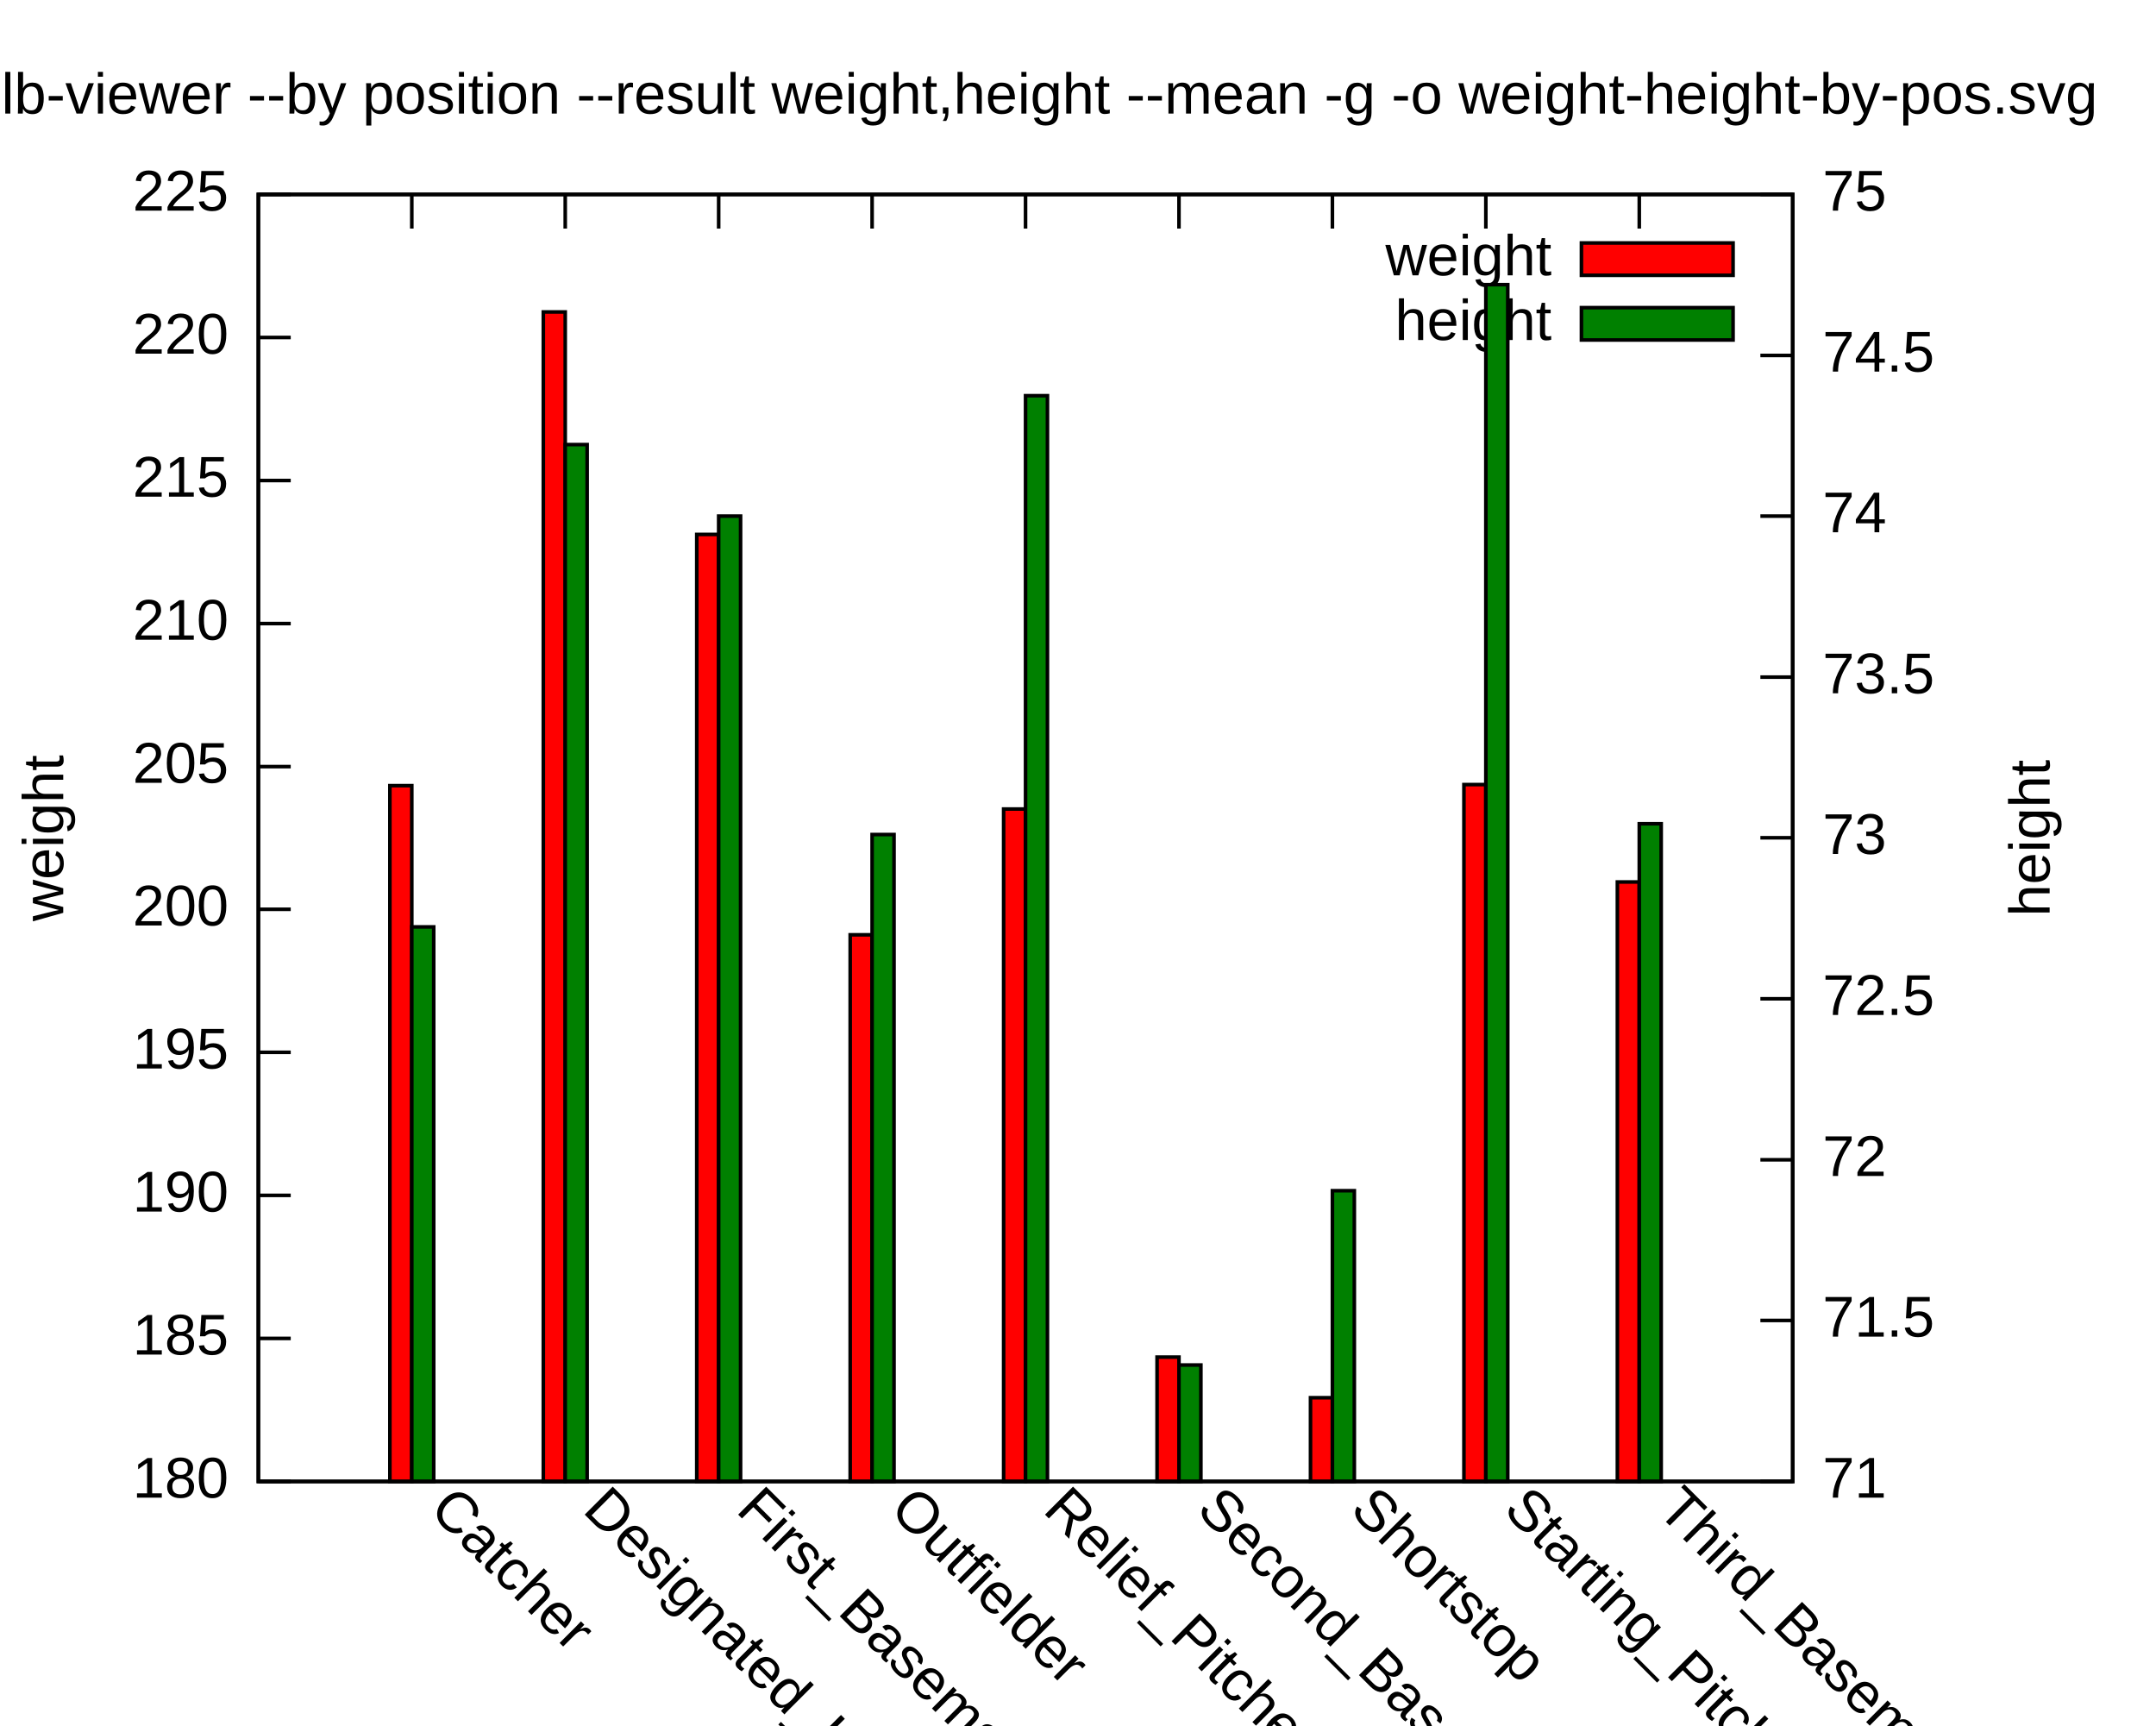
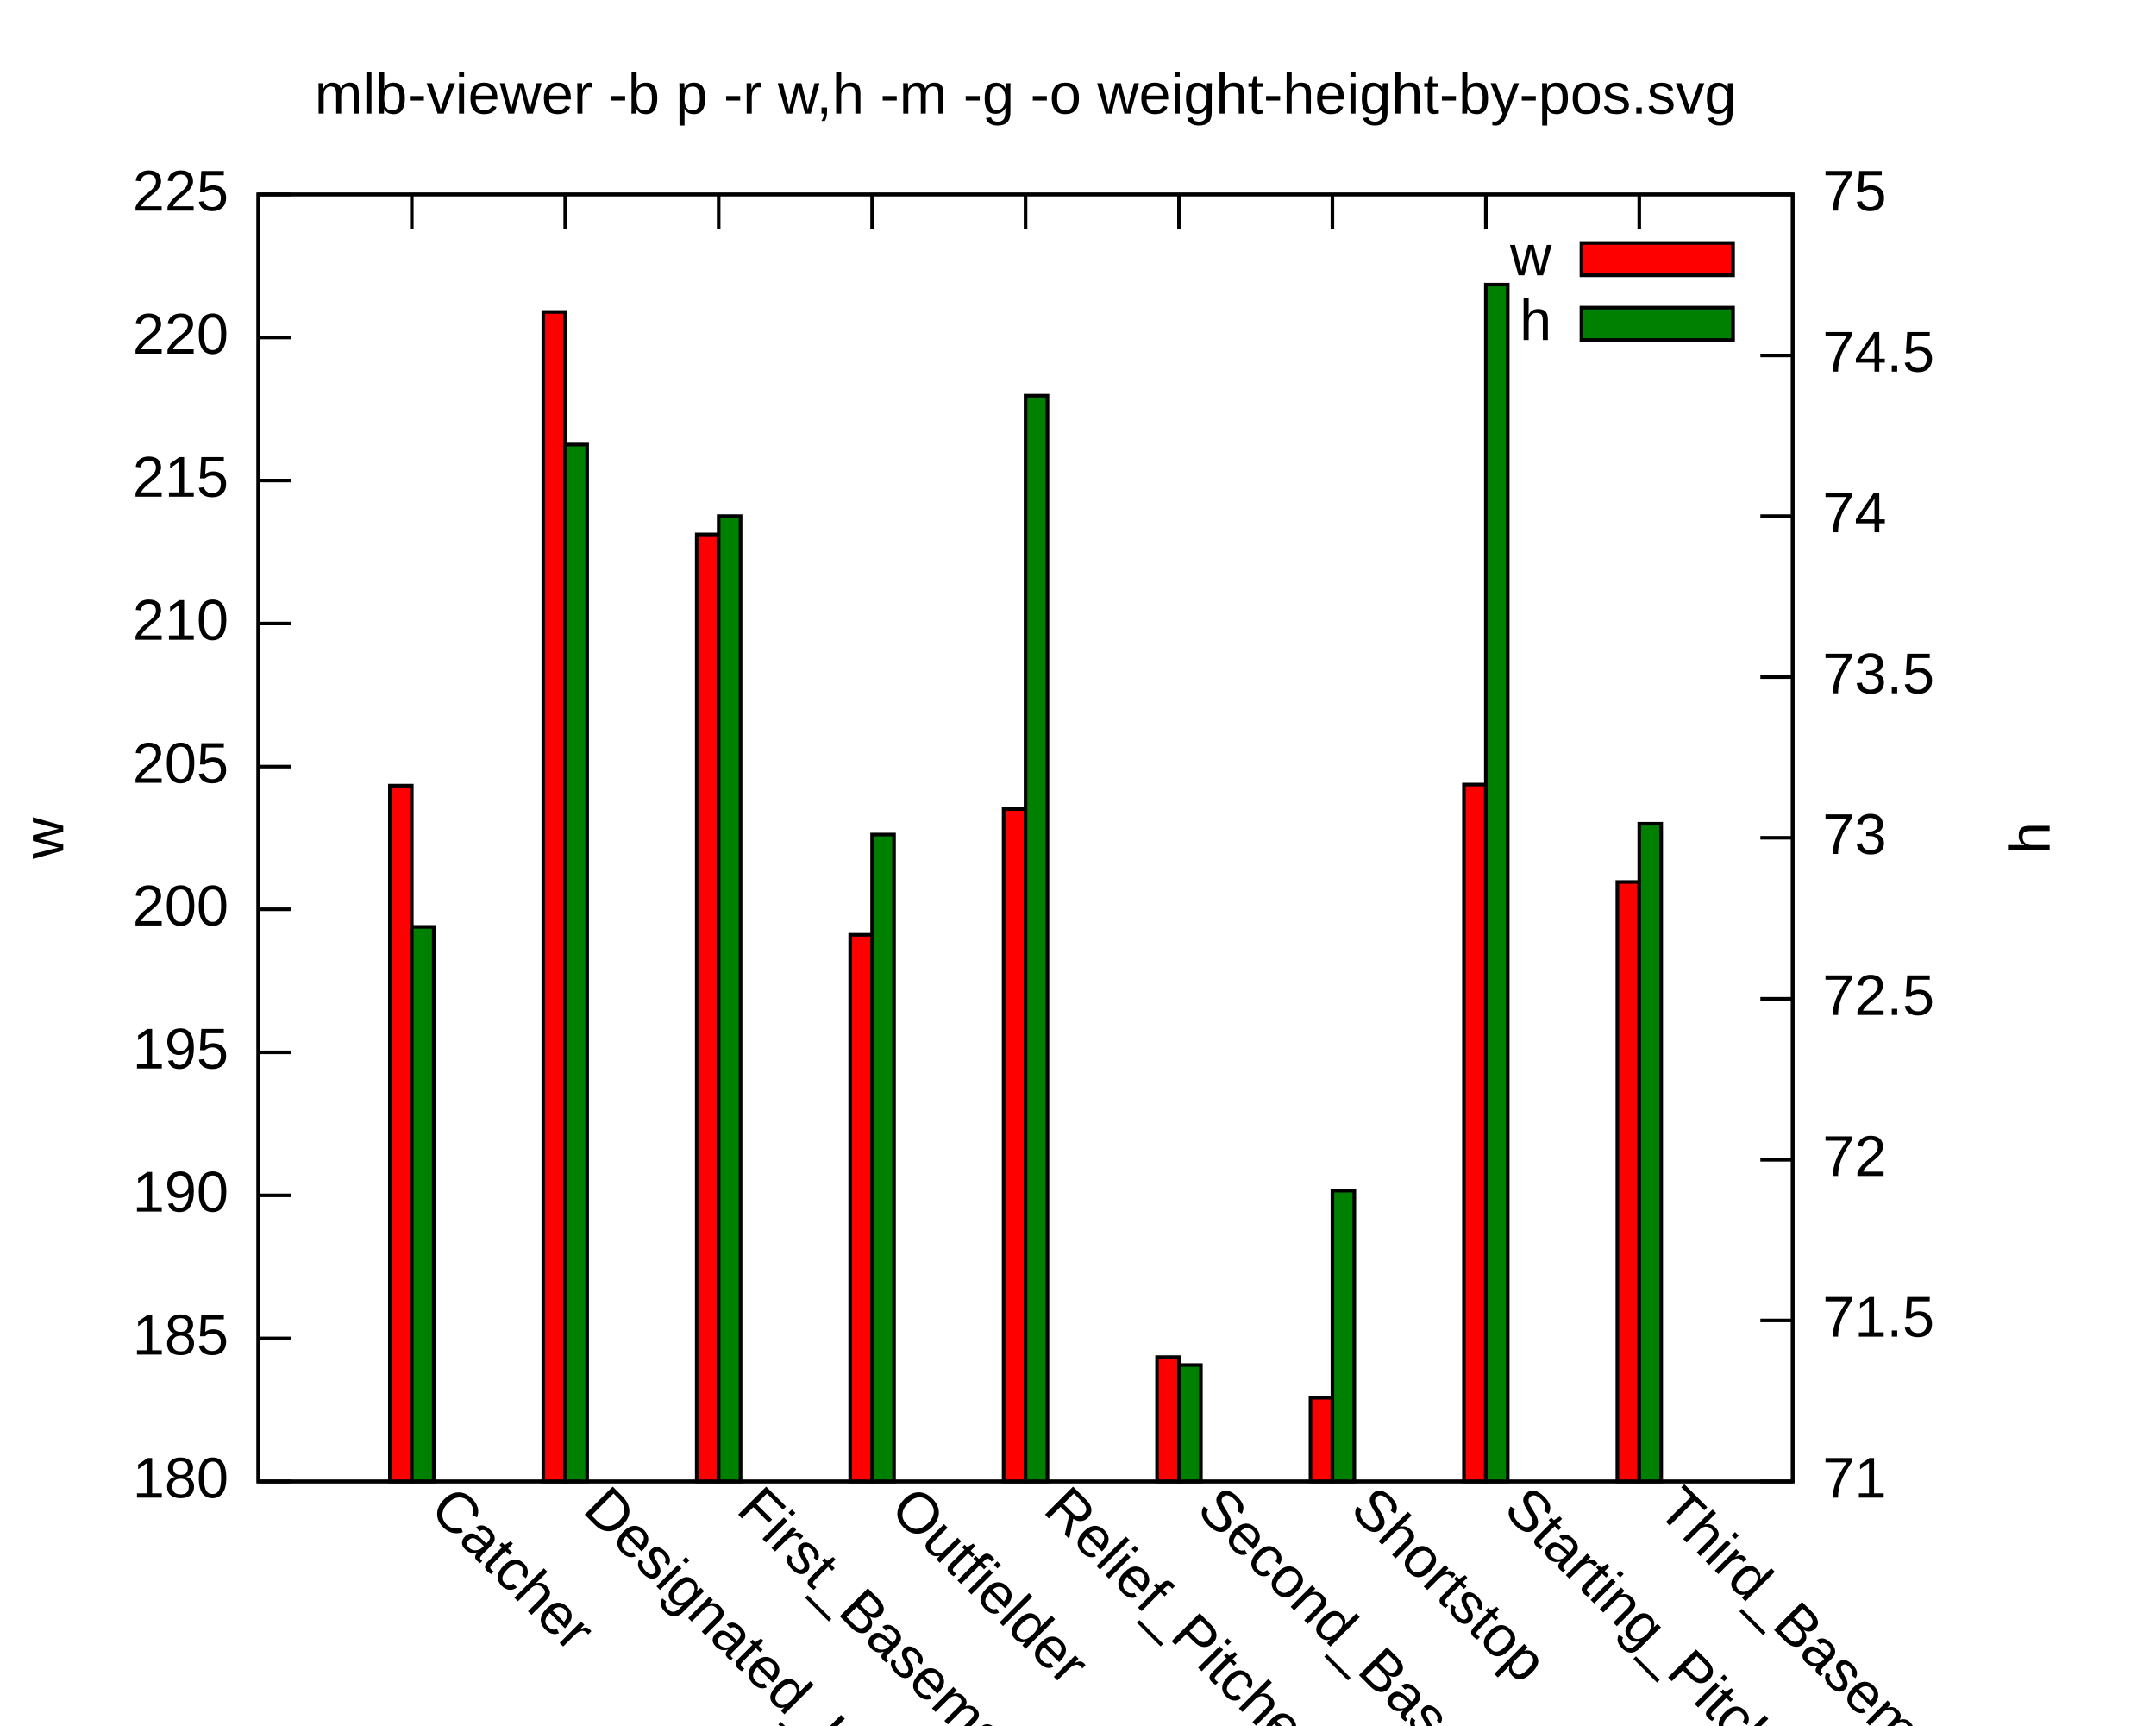
<svg xmlns="http://www.w3.org/2000/svg" xmlns:xlink="http://www.w3.org/1999/xlink" width="600" height="480" viewBox="0 0 600 480">
  <g id="gnuplot_canvas">
    <rect x="0" y="0" width="600" height="480" fill="none" />
    <defs>
      <circle id="gpDot" r="0.5" stroke-width="0.5" />
      <path id="gpPt0" stroke-width="0.222" stroke="currentColor" d="M-1,0 h2 M0,-1 v2" />
      <path id="gpPt1" stroke-width="0.222" stroke="currentColor" d="M-1,-1 L1,1 M1,-1 L-1,1" />
      <path id="gpPt2" stroke-width="0.222" stroke="currentColor" d="M-1,0 L1,0 M0,-1 L0,1 M-1,-1 L1,1 M-1,1 L1,-1" />
      <rect id="gpPt3" stroke-width="0.222" stroke="currentColor" x="-1" y="-1" width="2" height="2" />
      <rect id="gpPt4" stroke-width="0.222" stroke="currentColor" fill="currentColor" x="-1" y="-1" width="2" height="2" />
      <circle id="gpPt5" stroke-width="0.222" stroke="currentColor" cx="0" cy="0" r="1" />
      <use xlink:href="#gpPt5" id="gpPt6" fill="currentColor" stroke="none" />
      <path id="gpPt7" stroke-width="0.222" stroke="currentColor" d="M0,-1.33 L-1.33,0.67 L1.33,0.67 z" />
      <use xlink:href="#gpPt7" id="gpPt8" fill="currentColor" stroke="none" />
      <use xlink:href="#gpPt7" id="gpPt9" stroke="currentColor" transform="rotate(180)" />
      <use xlink:href="#gpPt9" id="gpPt10" fill="currentColor" stroke="none" />
      <use xlink:href="#gpPt3" id="gpPt11" stroke="currentColor" transform="rotate(45)" />
      <use xlink:href="#gpPt11" id="gpPt12" fill="currentColor" stroke="none" />
    </defs>
    <g style="fill:none; color:white; stroke:currentColor; stroke-width:1.00; stroke-linecap:butt; stroke-linejoin:miter">
</g>
    <g style="fill:none; color:black; stroke:currentColor; stroke-width:1.00; stroke-linecap:butt; stroke-linejoin:miter">
      <path d="M71.9,412.2 L80.9,412.2  h0.01" />
      <g transform="translate(63.6,416.7)" style="stroke:none; fill:black; font-family:Arial; font-size:12.00pt; text-anchor:end">
        <text> 180</text>
      </g>
      <path d="M71.9,372.4 L80.9,372.4  h0.01" />
      <g transform="translate(63.6,376.9)" style="stroke:none; fill:black; font-family:Arial; font-size:12.00pt; text-anchor:end">
        <text> 185</text>
      </g>
      <path d="M71.9,332.6 L80.9,332.6  h0.01" />
      <g transform="translate(63.6,337.1)" style="stroke:none; fill:black; font-family:Arial; font-size:12.00pt; text-anchor:end">
        <text> 190</text>
      </g>
      <path d="M71.9,292.8 L80.9,292.8  h0.01" />
      <g transform="translate(63.6,297.3)" style="stroke:none; fill:black; font-family:Arial; font-size:12.00pt; text-anchor:end">
        <text> 195</text>
      </g>
      <path d="M71.9,253.0 L80.9,253.0  h0.01" />
      <g transform="translate(63.6,257.5)" style="stroke:none; fill:black; font-family:Arial; font-size:12.00pt; text-anchor:end">
        <text> 200</text>
      </g>
      <path d="M71.9,213.3 L80.9,213.3  h0.01" />
      <g transform="translate(63.6,217.8)" style="stroke:none; fill:black; font-family:Arial; font-size:12.00pt; text-anchor:end">
        <text> 205</text>
      </g>
      <path d="M71.9,173.5 L80.9,173.5  h0.01" />
      <g transform="translate(63.6,178.0)" style="stroke:none; fill:black; font-family:Arial; font-size:12.00pt; text-anchor:end">
        <text> 210</text>
      </g>
      <path d="M71.9,133.7 L80.9,133.7  h0.01" />
      <g transform="translate(63.6,138.2)" style="stroke:none; fill:black; font-family:Arial; font-size:12.00pt; text-anchor:end">
        <text> 215</text>
      </g>
      <path d="M71.9,93.9 L80.9,93.9  h0.01" />
      <g transform="translate(63.6,98.4)" style="stroke:none; fill:black; font-family:Arial; font-size:12.00pt; text-anchor:end">
        <text> 220</text>
      </g>
      <path d="M71.9,54.1 L80.9,54.1  h0.01" />
      <g transform="translate(63.6,58.6)" style="stroke:none; fill:black; font-family:Arial; font-size:12.00pt; text-anchor:end">
        <text> 225</text>
      </g>
      <path d="M114.6,412.2 L114.6,403.2 M114.6,54.1 L114.6,63.1  h0.01" />
      <g transform="translate(119.1,420.5) rotate(45)" style="stroke:none; fill:black; font-family:Arial; font-size:12.00pt; text-anchor:start">
        <text>Catcher</text>
      </g>
      <path d="M157.3,412.2 L157.3,403.2 M157.3,54.1 L157.3,63.1  h0.01" />
      <g transform="translate(161.8,420.5) rotate(45)" style="stroke:none; fill:black; font-family:Arial; font-size:12.00pt; text-anchor:start">
        <text>Designated_Hitter</text>
      </g>
      <path d="M200.0,412.2 L200.0,403.2 M200.0,54.1 L200.0,63.1  h0.01" />
      <g transform="translate(204.5,420.5) rotate(45)" style="stroke:none; fill:black; font-family:Arial; font-size:12.00pt; text-anchor:start">
        <text>First_Baseman</text>
      </g>
      <path d="M242.7,412.2 L242.7,403.2 M242.7,54.1 L242.7,63.1  h0.01" />
      <g transform="translate(247.2,420.5) rotate(45)" style="stroke:none; fill:black; font-family:Arial; font-size:12.00pt; text-anchor:start">
        <text>Outfielder</text>
      </g>
      <path d="M285.4,412.2 L285.4,403.2 M285.4,54.1 L285.4,63.1  h0.01" />
      <g transform="translate(289.9,420.5) rotate(45)" style="stroke:none; fill:black; font-family:Arial; font-size:12.00pt; text-anchor:start">
        <text>Relief_Pitcher</text>
      </g>
      <path d="M328.1,412.2 L328.1,403.2 M328.1,54.1 L328.1,63.1  h0.01" />
      <g transform="translate(332.6,420.5) rotate(45)" style="stroke:none; fill:black; font-family:Arial; font-size:12.00pt; text-anchor:start">
        <text>Second_Baseman</text>
      </g>
      <path d="M370.8,412.2 L370.8,403.2 M370.8,54.1 L370.8,63.1  h0.01" />
      <g transform="translate(375.3,420.5) rotate(45)" style="stroke:none; fill:black; font-family:Arial; font-size:12.00pt; text-anchor:start">
        <text>Shortstop</text>
      </g>
      <path d="M413.5,412.2 L413.5,403.2 M413.5,54.1 L413.5,63.1  h0.01" />
      <g transform="translate(418.0,420.5) rotate(45)" style="stroke:none; fill:black; font-family:Arial; font-size:12.00pt; text-anchor:start">
        <text>Starting_Pitcher</text>
      </g>
      <path d="M456.2,412.2 L456.2,403.2 M456.2,54.1 L456.2,63.1  h0.01" />
      <g transform="translate(460.7,420.5) rotate(45)" style="stroke:none; fill:black; font-family:Arial; font-size:12.00pt; text-anchor:start">
        <text>Third_Baseman</text>
      </g>
      <path d="M498.9,412.2 L489.9,412.2  h0.01" />
      <g transform="translate(507.2,416.7)" style="stroke:none; fill:black; font-family:Arial; font-size:12.00pt; text-anchor:start">
        <text> 71</text>
      </g>
      <path d="M498.9,367.4 L489.9,367.4  h0.01" />
      <g transform="translate(507.2,371.9)" style="stroke:none; fill:black; font-family:Arial; font-size:12.00pt; text-anchor:start">
        <text> 71.5</text>
      </g>
      <path d="M498.9,322.7 L489.9,322.7  h0.01" />
      <g transform="translate(507.2,327.2)" style="stroke:none; fill:black; font-family:Arial; font-size:12.00pt; text-anchor:start">
        <text> 72</text>
      </g>
      <path d="M498.9,277.9 L489.9,277.9  h0.01" />
      <g transform="translate(507.2,282.4)" style="stroke:none; fill:black; font-family:Arial; font-size:12.00pt; text-anchor:start">
        <text> 72.5</text>
      </g>
      <path d="M498.9,233.1 L489.9,233.1  h0.01" />
      <g transform="translate(507.2,237.6)" style="stroke:none; fill:black; font-family:Arial; font-size:12.00pt; text-anchor:start">
        <text> 73</text>
      </g>
      <path d="M498.9,188.4 L489.9,188.4  h0.01" />
      <g transform="translate(507.2,192.9)" style="stroke:none; fill:black; font-family:Arial; font-size:12.00pt; text-anchor:start">
        <text> 73.5</text>
      </g>
      <path d="M498.9,143.6 L489.9,143.6  h0.01" />
      <g transform="translate(507.2,148.1)" style="stroke:none; fill:black; font-family:Arial; font-size:12.00pt; text-anchor:start">
        <text> 74</text>
      </g>
      <path d="M498.9,98.9 L489.9,98.9  h0.01" />
      <g transform="translate(507.2,103.4)" style="stroke:none; fill:black; font-family:Arial; font-size:12.00pt; text-anchor:start">
        <text> 74.5</text>
      </g>
      <path d="M498.9,54.1 L489.9,54.1  h0.01" />
      <g transform="translate(507.2,58.6)" style="stroke:none; fill:black; font-family:Arial; font-size:12.00pt; text-anchor:start">
        <text> 75</text>
      </g>
      <path d="M71.9,54.1 L71.9,412.2 L498.9,412.2 L498.9,54.1 L71.9,54.1 Z  h0.01" />
      <g transform="translate(17.6,233.2) rotate(270)" style="stroke:none; fill:black; font-family:Arial; font-size:12.00pt; text-anchor:middle">
-         <text>weight</text>
+         <text>w</text>
      </g>
      <g transform="translate(570.4,233.2) rotate(270)" style="stroke:none; fill:black; font-family:Arial; font-size:12.00pt; text-anchor:middle">
-         <text>height</text>
+         <text>h</text>
      </g>
      <g transform="translate(285.4,31.6)" style="stroke:none; fill:black; font-family:Arial; font-size:12.00pt; text-anchor:middle">
-         <text>mlb-viewer --by position --result weight,height --mean -g -o weight-height-by-pos.svg</text>
+         <text>mlb-viewer -b p -r w,h -m -g -o weight-height-by-pos.svg</text>
      </g>
    </g>
    <g id="gnuplot_plot_1">
      <g style="fill:none; color:red; stroke:currentColor; stroke-width:1.00; stroke-linecap:butt; stroke-linejoin:miter">
        <g transform="translate(431.8,76.6)" style="stroke:none; fill:black; font-family:Arial; font-size:12.00pt; text-anchor:end">
-           <text>weight</text>
+           <text>w</text>
        </g>
        <g style="stroke:none; shape-rendering:crispEdges">
          <polygon fill="currentColor" points="440.1,76.6 482.3,76.6 482.3,67.6 440.1,67.6 " />
        </g>
        <path stroke="black" d="M440.1,76.6 L482.3,76.6 L482.3,67.6 L440.1,67.6 L440.1,76.6 Z  h0.01" />
        <g style="stroke:none; shape-rendering:crispEdges">
          <polygon fill="currentColor" points="108.5,412.2 114.7,412.2 114.7,218.5 108.5,218.5 " />
        </g>
        <path stroke="black" d="M108.5,412.2 L108.5,218.6 L114.6,218.6 L114.6,412.2 L108.5,412.2 Z  h0.01" />
        <g style="stroke:none; shape-rendering:crispEdges">
          <polygon fill="currentColor" points="151.2,412.2 157.4,412.2 157.4,86.7 151.2,86.7 " />
        </g>
        <path stroke="black" d="M151.2,412.2 L151.2,86.8 L157.3,86.8 L157.3,412.2 L151.2,412.2 Z  h0.01" />
        <g style="stroke:none; shape-rendering:crispEdges">
          <polygon fill="currentColor" points="193.9,412.2 200.1,412.2 200.1,148.6 193.9,148.6 " />
        </g>
        <path stroke="black" d="M193.9,412.2 L193.9,148.7 L200.0,148.7 L200.0,412.2 L193.9,412.2 Z  h0.01" />
        <g style="stroke:none; shape-rendering:crispEdges">
          <polygon fill="currentColor" points="236.6,412.2 242.8,412.2 242.8,260.0 236.6,260.0 " />
        </g>
        <path stroke="black" d="M236.6,412.2 L236.6,260.1 L242.7,260.1 L242.7,412.2 L236.6,412.2 Z  h0.01" />
        <g style="stroke:none; shape-rendering:crispEdges">
          <polygon fill="currentColor" points="279.3,412.2 285.5,412.2 285.5,225.0 279.3,225.0 " />
        </g>
        <path stroke="black" d="M279.3,412.2 L279.3,225.1 L285.4,225.1 L285.4,412.2 L279.3,412.2 Z  h0.01" />
        <g style="stroke:none; shape-rendering:crispEdges">
          <polygon fill="currentColor" points="322.0,412.2 328.2,412.2 328.2,377.5 322.0,377.5 " />
        </g>
        <path stroke="black" d="M322.0,412.2 L322.0,377.6 L328.1,377.6 L328.1,412.2 L322.0,412.2 Z  h0.01" />
        <g style="stroke:none; shape-rendering:crispEdges">
          <polygon fill="currentColor" points="364.7,412.2 370.9,412.2 370.9,388.8 364.7,388.8 " />
        </g>
        <path stroke="black" d="M364.7,412.2 L364.7,388.9 L370.8,388.9 L370.8,412.2 L364.7,412.2 Z  h0.01" />
        <g style="stroke:none; shape-rendering:crispEdges">
          <polygon fill="currentColor" points="407.4,412.2 413.6,412.2 413.6,218.2 407.4,218.2 " />
        </g>
        <path stroke="black" d="M407.4,412.2 L407.4,218.3 L413.5,218.3 L413.5,412.2 L407.4,412.2 Z  h0.01" />
        <g style="stroke:none; shape-rendering:crispEdges">
          <polygon fill="currentColor" points="450.1,412.2 456.3,412.2 456.3,245.3 450.1,245.3 " />
        </g>
        <path stroke="black" d="M450.1,412.2 L450.1,245.4 L456.2,245.4 L456.2,412.2 L450.1,412.2 Z  h0.01" />
      </g>
    </g>
    <g id="gnuplot_plot_2">
      <g style="fill:none; color:green; stroke:currentColor; stroke-width:1.00; stroke-linecap:butt; stroke-linejoin:miter">
        <g transform="translate(431.8,94.6)" style="stroke:none; fill:black; font-family:Arial; font-size:12.00pt; text-anchor:end">
-           <text>height</text>
+           <text>h</text>
        </g>
        <g style="stroke:none; shape-rendering:crispEdges">
          <polygon fill="currentColor" points="440.1,94.6 482.3,94.6 482.3,85.6 440.1,85.6 " />
        </g>
        <path stroke="black" d="M440.1,94.6 L482.3,94.6 L482.3,85.6 L440.1,85.6 L440.1,94.6 Z  h0.01" />
        <g style="stroke:none; shape-rendering:crispEdges">
          <polygon fill="currentColor" points="114.6,412.2 120.8,412.2 120.8,257.8 114.6,257.8 " />
        </g>
        <path stroke="black" d="M114.6,412.2 L114.6,257.9 L120.7,257.9 L120.7,412.2 L114.6,412.2 Z  h0.01" />
        <g style="stroke:none; shape-rendering:crispEdges">
          <polygon fill="currentColor" points="157.3,412.2 163.5,412.2 163.5,123.6 157.3,123.6 " />
        </g>
        <path stroke="black" d="M157.3,412.2 L157.3,123.7 L163.4,123.7 L163.4,412.2 L157.3,412.2 Z  h0.01" />
        <g style="stroke:none; shape-rendering:crispEdges">
          <polygon fill="currentColor" points="200.0,412.2 206.2,412.2 206.2,143.5 200.0,143.5 " />
        </g>
        <path stroke="black" d="M200.0,412.2 L200.0,143.6 L206.1,143.6 L206.1,412.2 L200.0,412.2 Z  h0.01" />
        <g style="stroke:none; shape-rendering:crispEdges">
          <polygon fill="currentColor" points="242.7,412.2 248.9,412.2 248.9,232.1 242.7,232.1 " />
        </g>
        <path stroke="black" d="M242.7,412.2 L242.7,232.2 L248.8,232.2 L248.8,412.2 L242.7,412.2 Z  h0.01" />
        <g style="stroke:none; shape-rendering:crispEdges">
          <polygon fill="currentColor" points="285.4,412.2 291.6,412.2 291.6,110.0 285.4,110.0 " />
        </g>
        <path stroke="black" d="M285.4,412.2 L285.4,110.1 L291.5,110.1 L291.5,412.2 L285.4,412.2 Z  h0.01" />
        <g style="stroke:none; shape-rendering:crispEdges">
          <polygon fill="currentColor" points="328.1,412.2 334.3,412.2 334.3,379.7 328.1,379.7 " />
        </g>
        <path stroke="black" d="M328.1,412.2 L328.1,379.8 L334.2,379.8 L334.2,412.2 L328.1,412.2 Z  h0.01" />
        <g style="stroke:none; shape-rendering:crispEdges">
          <polygon fill="currentColor" points="370.8,412.2 377.0,412.2 377.0,331.2 370.8,331.2 " />
        </g>
        <path stroke="black" d="M370.8,412.2 L370.8,331.3 L376.9,331.3 L376.9,412.2 L370.8,412.2 Z  h0.01" />
        <g style="stroke:none; shape-rendering:crispEdges">
          <polygon fill="currentColor" points="413.5,412.2 419.7,412.2 419.7,79.1 413.5,79.1 " />
        </g>
        <path stroke="black" d="M413.5,412.2 L413.5,79.2 L419.6,79.2 L419.6,412.2 L413.5,412.2 Z  h0.01" />
        <g style="stroke:none; shape-rendering:crispEdges">
          <polygon fill="currentColor" points="456.2,412.2 462.4,412.2 462.4,229.1 456.2,229.1 " />
        </g>
        <path stroke="black" d="M456.2,412.2 L456.2,229.2 L462.3,229.2 L462.3,412.2 L456.2,412.2 Z  h0.01" />
      </g>
    </g>
    <g style="fill:none; color:black; stroke:currentColor; stroke-width:1.00; stroke-linecap:butt; stroke-linejoin:miter">
      <path d="M71.9,54.1 L71.9,412.2 L498.9,412.2 L498.9,54.1 L71.9,54.1 Z  h0.01" />
    </g>
  </g>
</svg>
